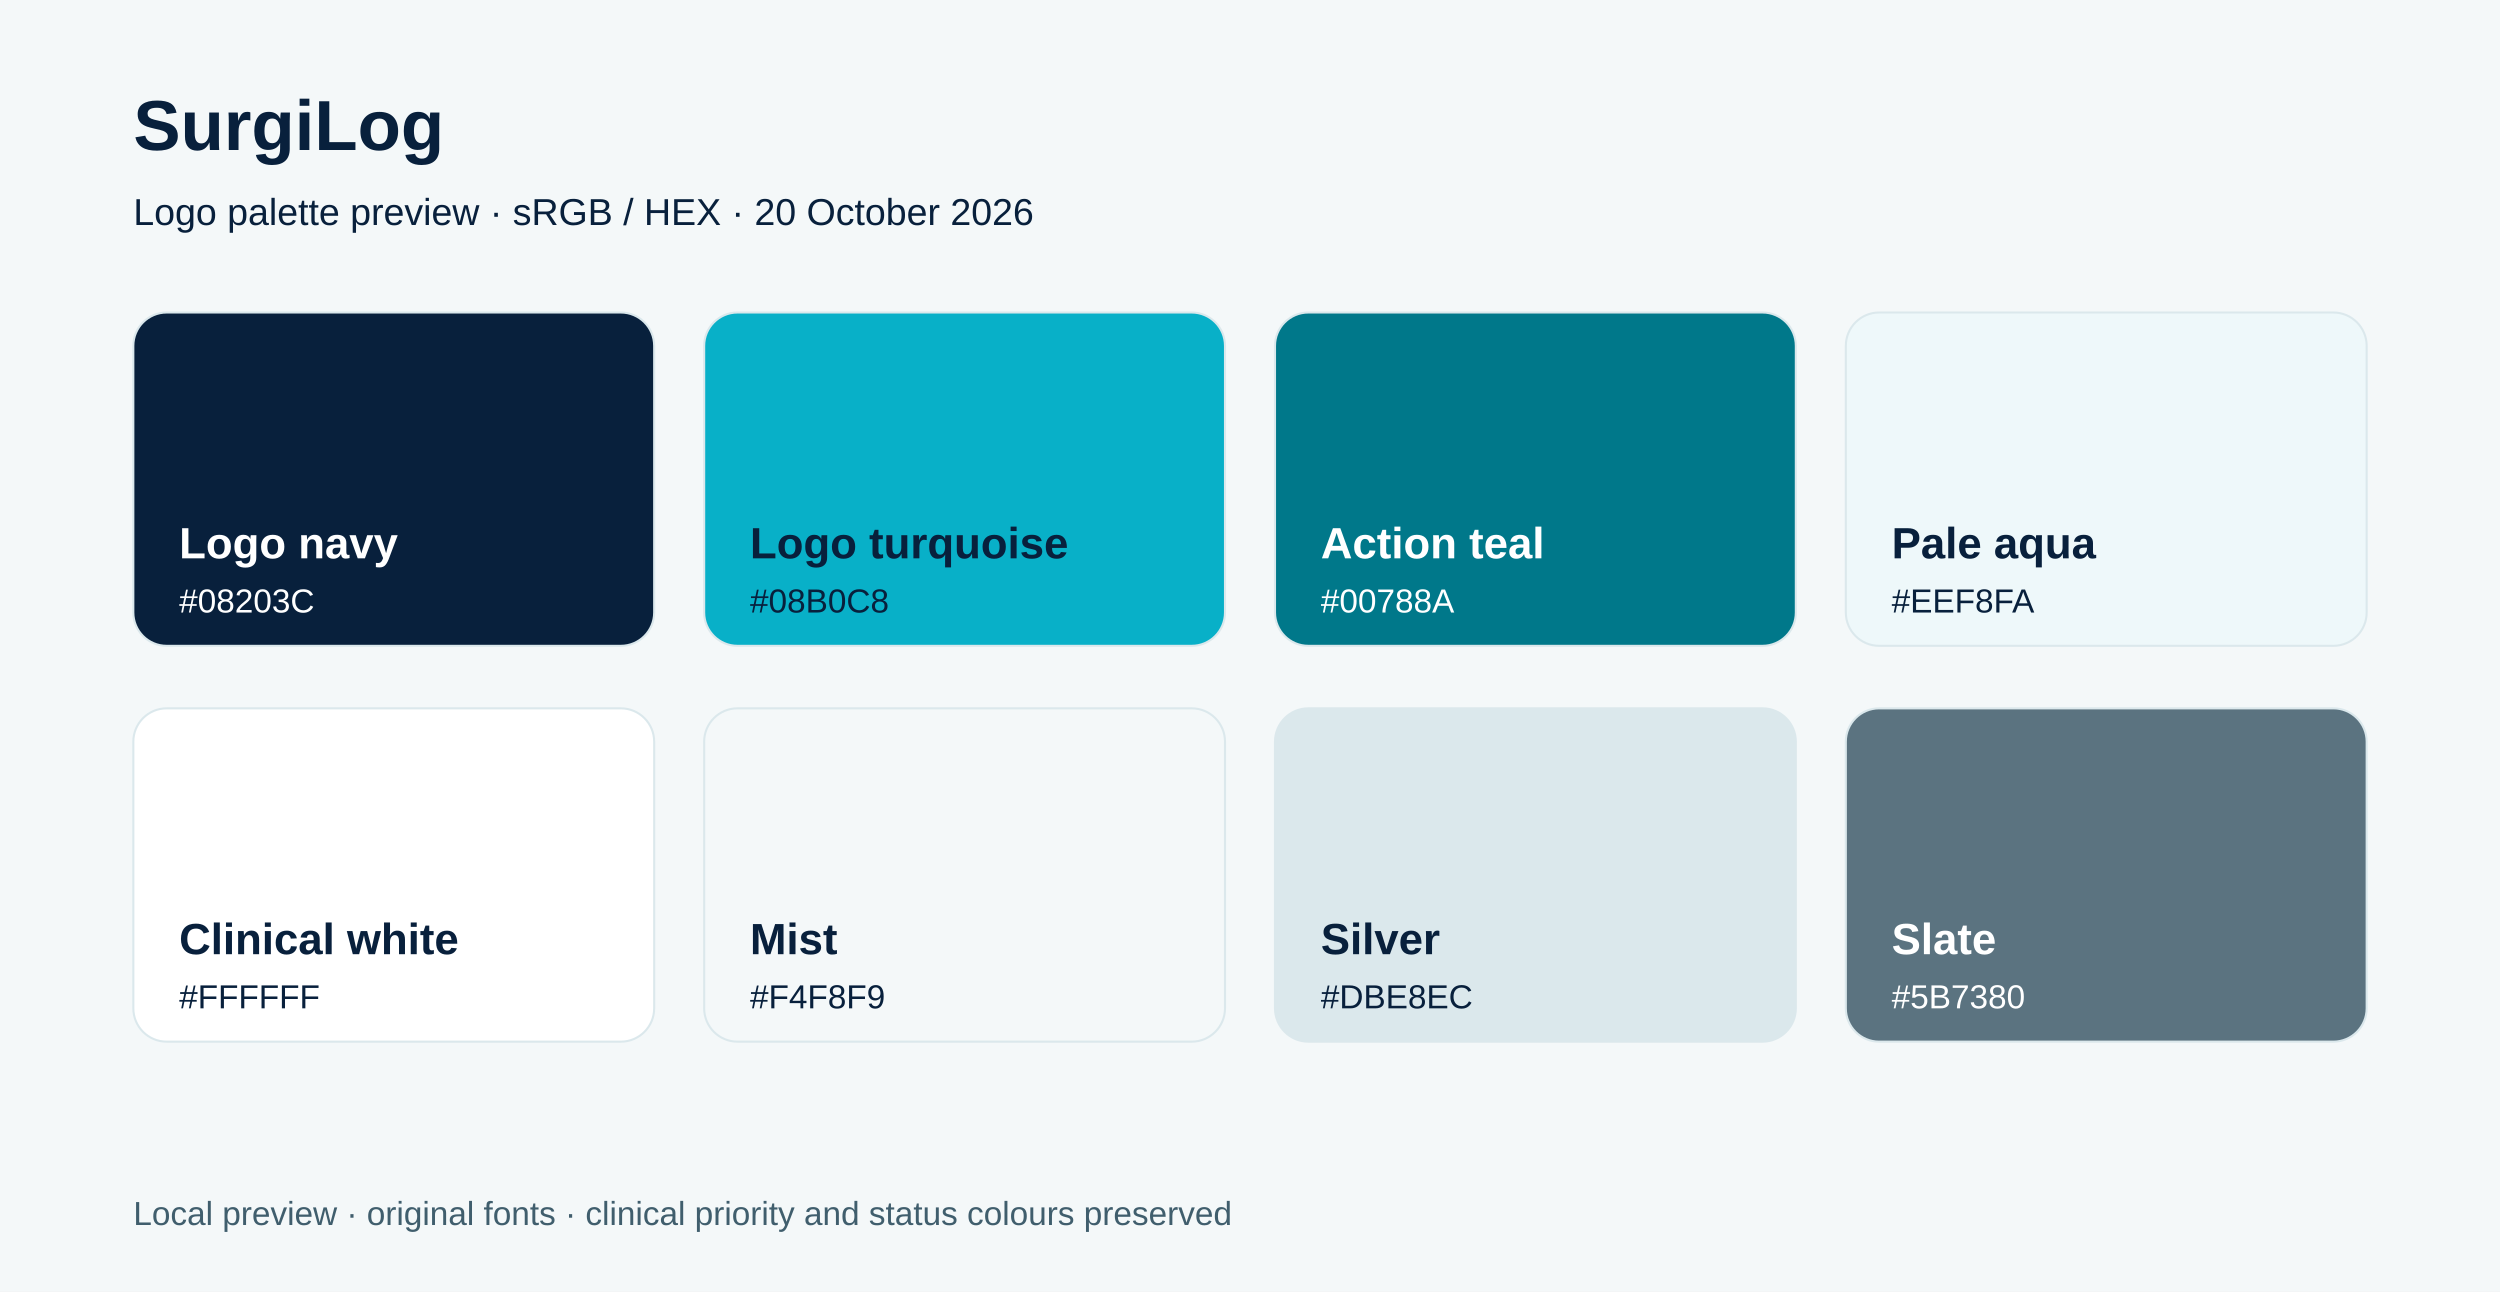
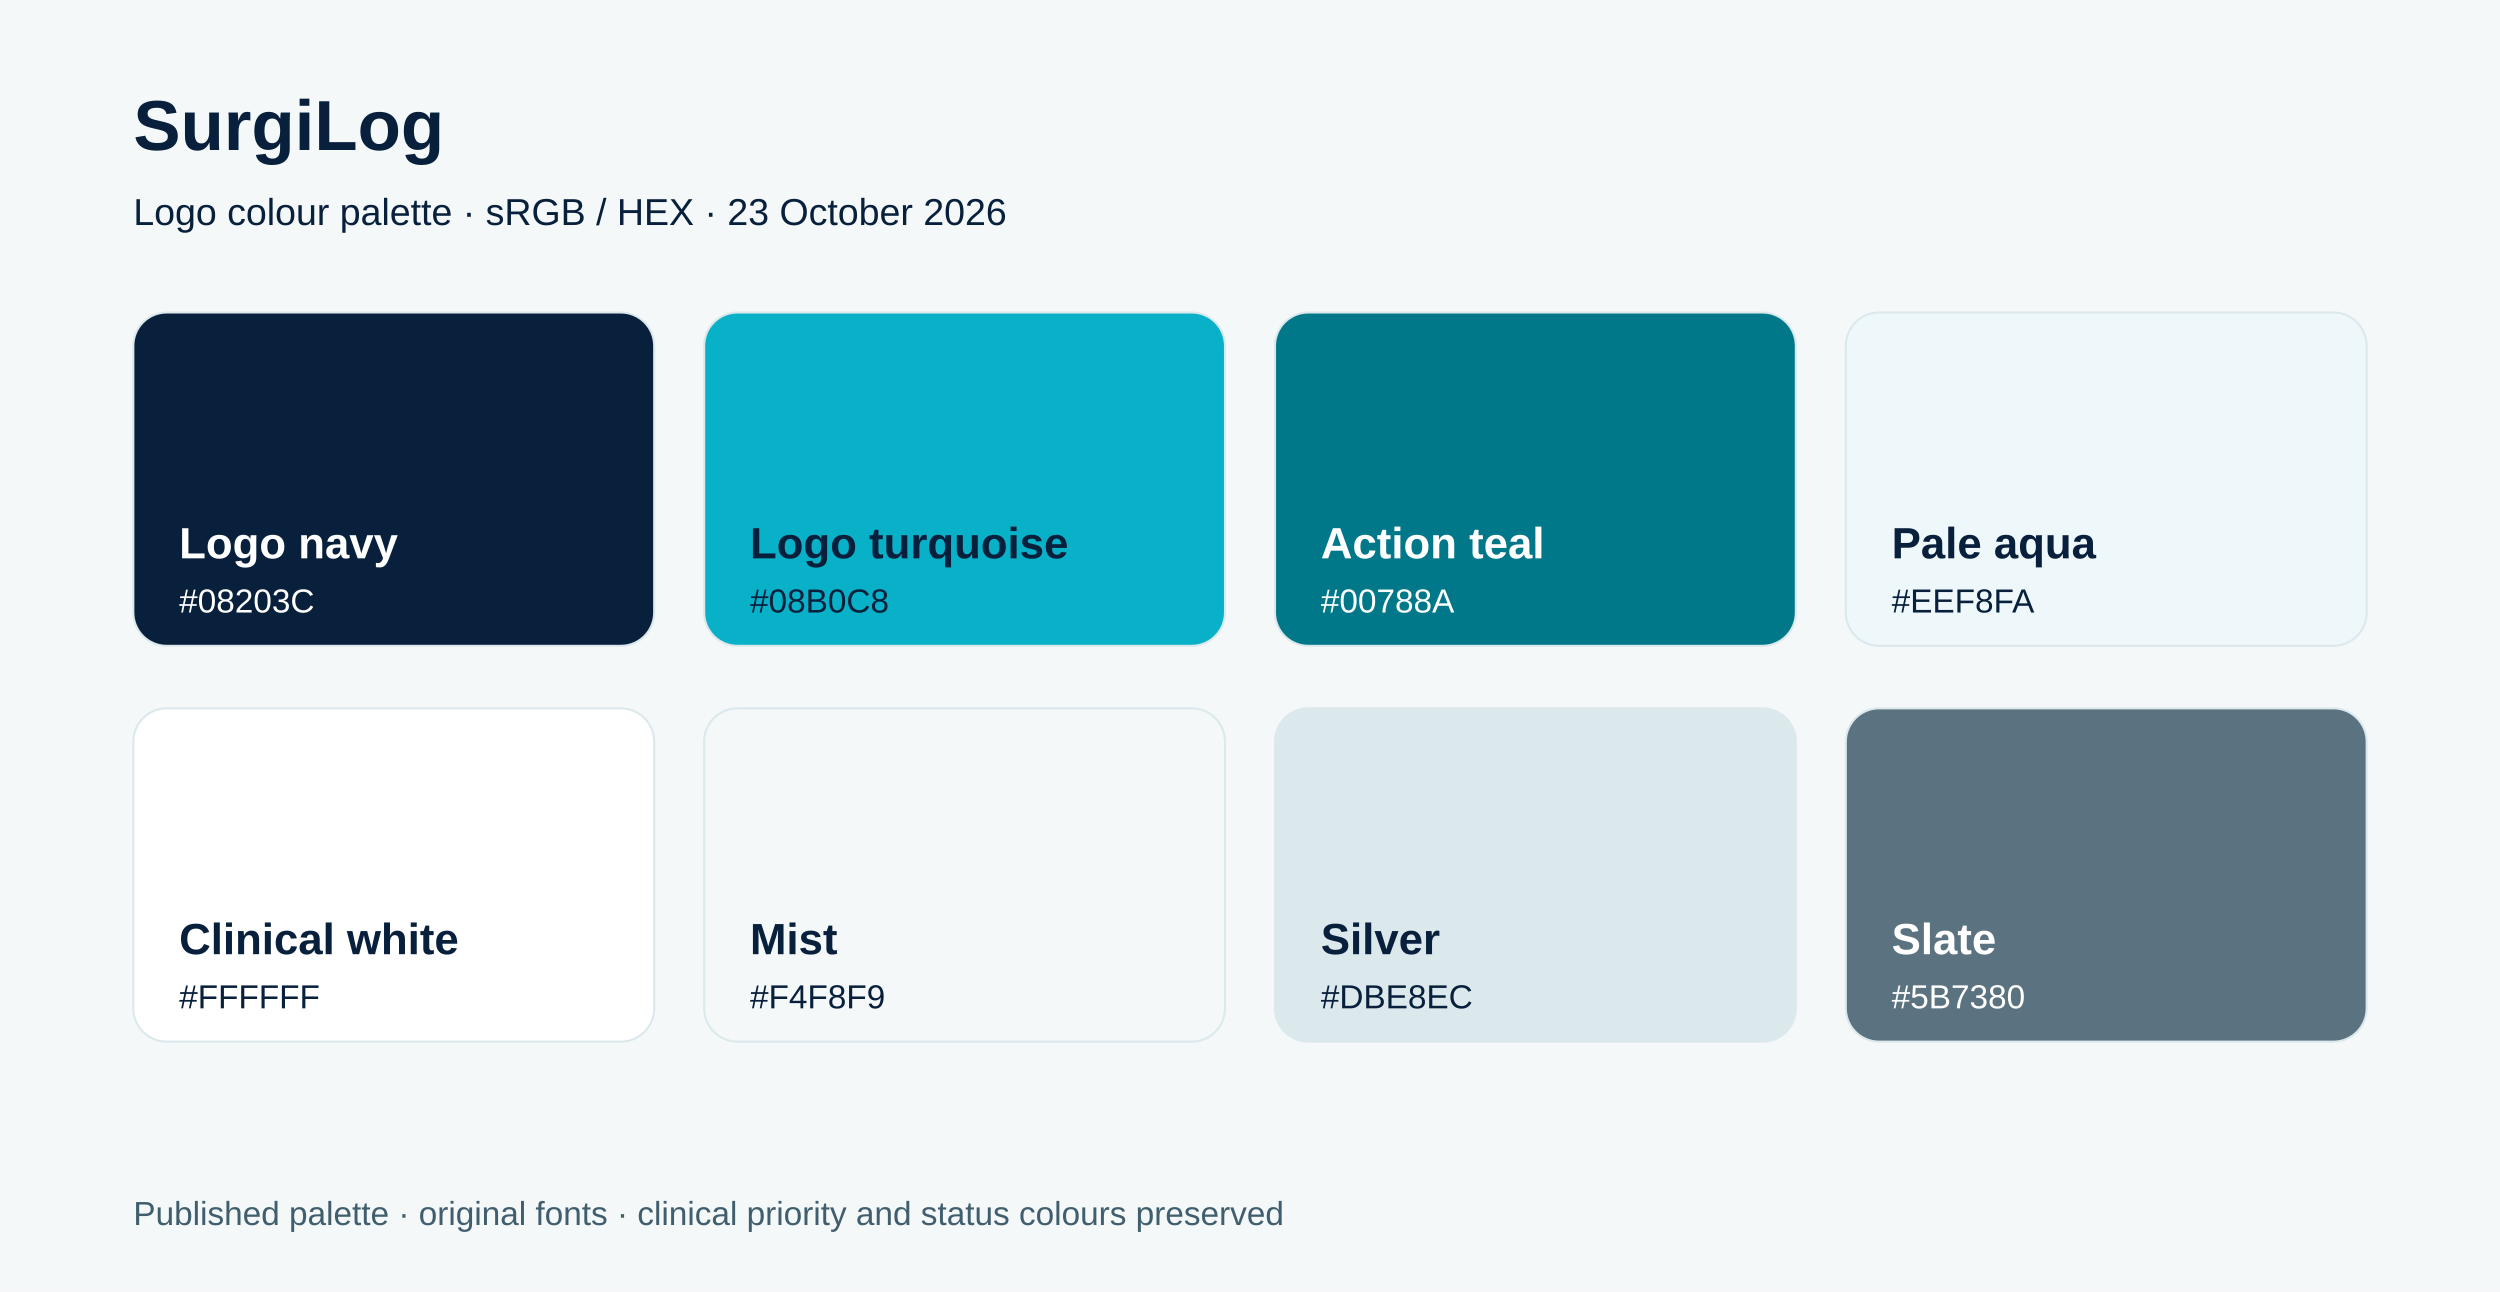
<svg xmlns="http://www.w3.org/2000/svg" width="1200" height="620" viewBox="0 0 1200 620" role="img" aria-labelledby="title description">
  <rect width="1200" height="620" fill="#F4F8F9" />
  <g font-family="Manrope, Arial, sans-serif" fill="#08203C">
    <text x="64" y="72" font-size="34" font-weight="800">SurgiLog</text>
-     <text x="64" y="108" font-size="18">Logo palette preview · sRGB / HEX · 20 October 2026</text>
+     <text x="64" y="108" font-size="18">Logo colour palette · sRGB / HEX · 23 October 2026</text>
  </g>
  <g font-family="DM Sans, Arial, sans-serif">
    <g transform="translate(64 150)">
      <rect width="250" height="160" rx="16" fill="#08203C" stroke="#DBE8EC" />
      <text x="22" y="118" fill="white" font-size="21" font-weight="600">Logo navy</text>
      <text x="22" y="144" fill="white" font-size="16">#08203C</text>
    </g>
    <g transform="translate(338 150)">
      <rect width="250" height="160" rx="16" fill="#08B0C8" stroke="#DBE8EC" />
      <text x="22" y="118" fill="#08203C" font-size="21" font-weight="600">Logo turquoise</text>
      <text x="22" y="144" fill="#08203C" font-size="16">#08B0C8</text>
    </g>
    <g transform="translate(612 150)">
      <rect width="250" height="160" rx="16" fill="#00788A" stroke="#DBE8EC" />
      <text x="22" y="118" fill="white" font-size="21" font-weight="600">Action teal</text>
      <text x="22" y="144" fill="white" font-size="16">#00788A</text>
    </g>
    <g transform="translate(886 150)">
      <rect width="250" height="160" rx="16" fill="#EEF8FA" stroke="#DBE8EC" />
      <text x="22" y="118" fill="#08203C" font-size="21" font-weight="600">Pale aqua</text>
      <text x="22" y="144" fill="#08203C" font-size="16">#EEF8FA</text>
    </g>
    <g transform="translate(64 340)">
      <rect width="250" height="160" rx="16" fill="#FFFFFF" stroke="#DBE8EC" />
      <text x="22" y="118" fill="#08203C" font-size="21" font-weight="600">Clinical white</text>
      <text x="22" y="144" fill="#08203C" font-size="16">#FFFFFF</text>
    </g>
    <g transform="translate(338 340)">
      <rect width="250" height="160" rx="16" fill="#F4F8F9" stroke="#DBE8EC" />
      <text x="22" y="118" fill="#08203C" font-size="21" font-weight="600">Mist</text>
      <text x="22" y="144" fill="#08203C" font-size="16">#F4F8F9</text>
    </g>
    <g transform="translate(612 340)">
      <rect width="250" height="160" rx="16" fill="#DBE8EC" stroke="#DBE8EC" />
      <text x="22" y="118" fill="#08203C" font-size="21" font-weight="600">Silver</text>
      <text x="22" y="144" fill="#08203C" font-size="16">#DBE8EC</text>
    </g>
    <g transform="translate(886 340)">
      <rect width="250" height="160" rx="16" fill="#5B7380" stroke="#DBE8EC" />
      <text x="22" y="118" fill="white" font-size="21" font-weight="600">Slate</text>
      <text x="22" y="144" fill="white" font-size="16">#5B7380</text>
    </g>
  </g>
-   <text x="64" y="588" fill="#405E6D" font-family="DM Sans, Arial, sans-serif" font-size="16">Local preview · original fonts · clinical priority and status colours preserved</text>
+   <text x="64" y="588" fill="#405E6D" font-family="DM Sans, Arial, sans-serif" font-size="16">Published palette · original fonts · clinical priority and status colours preserved</text>
</svg>
